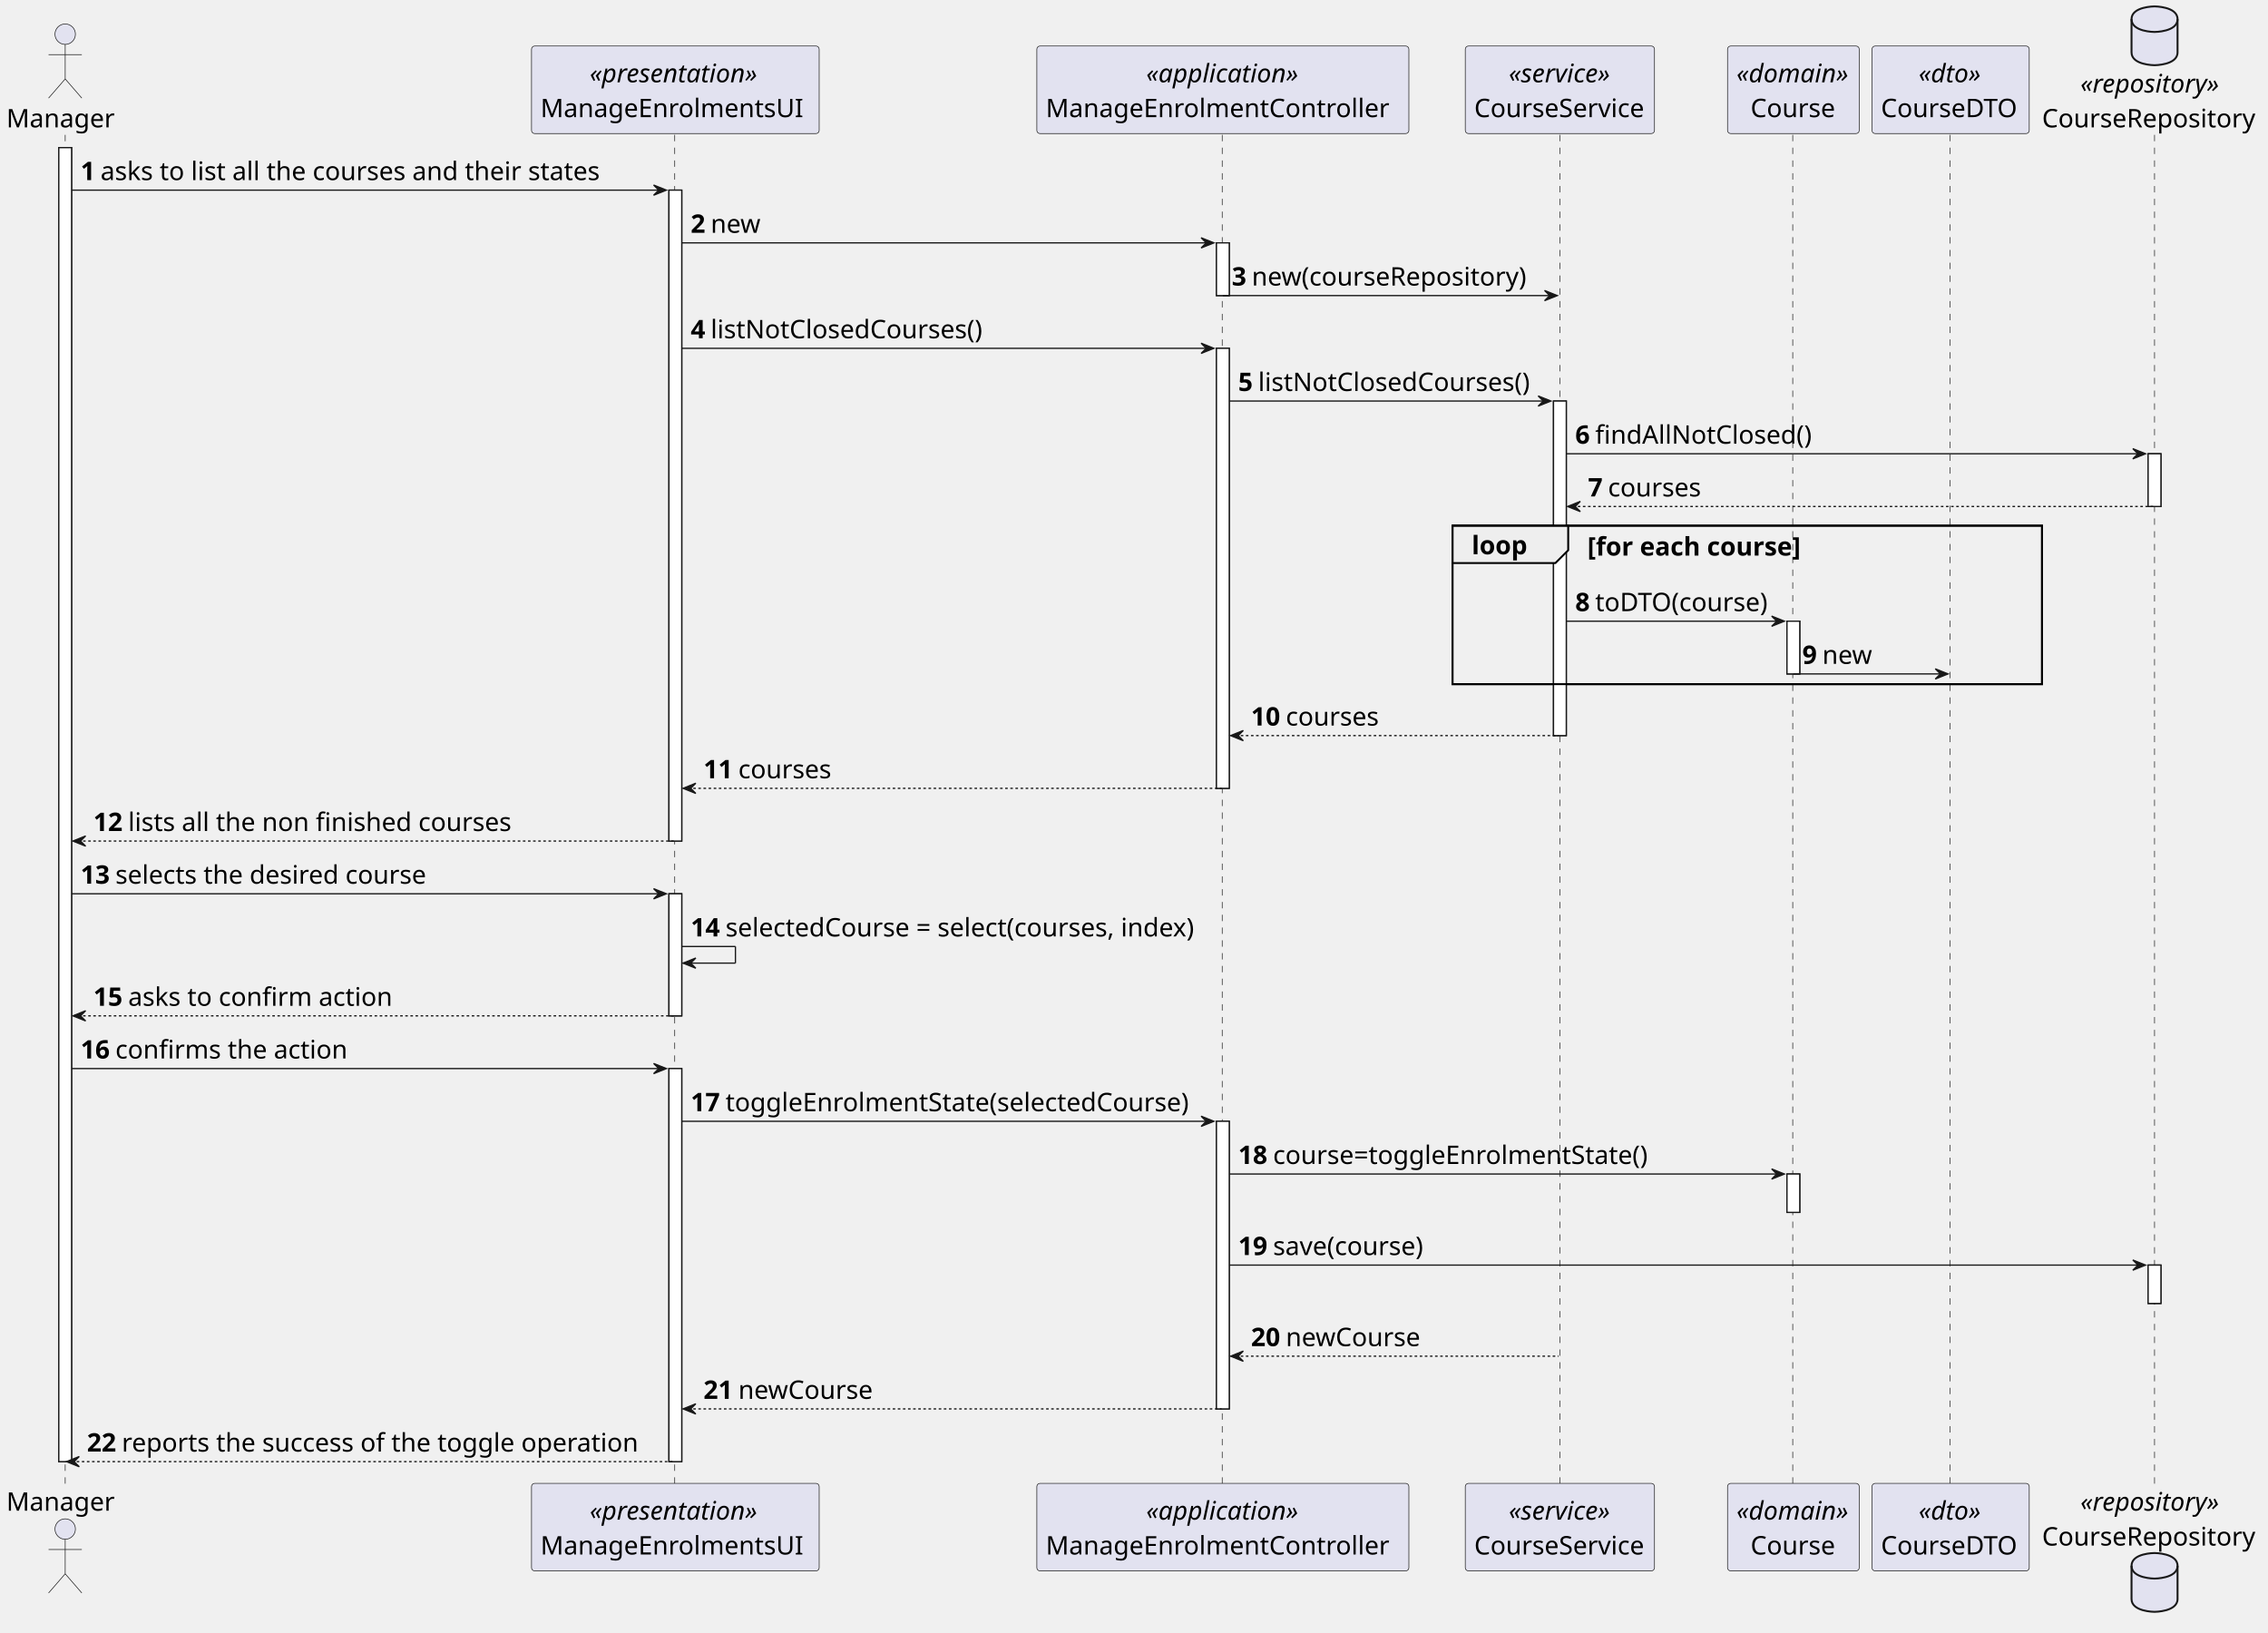
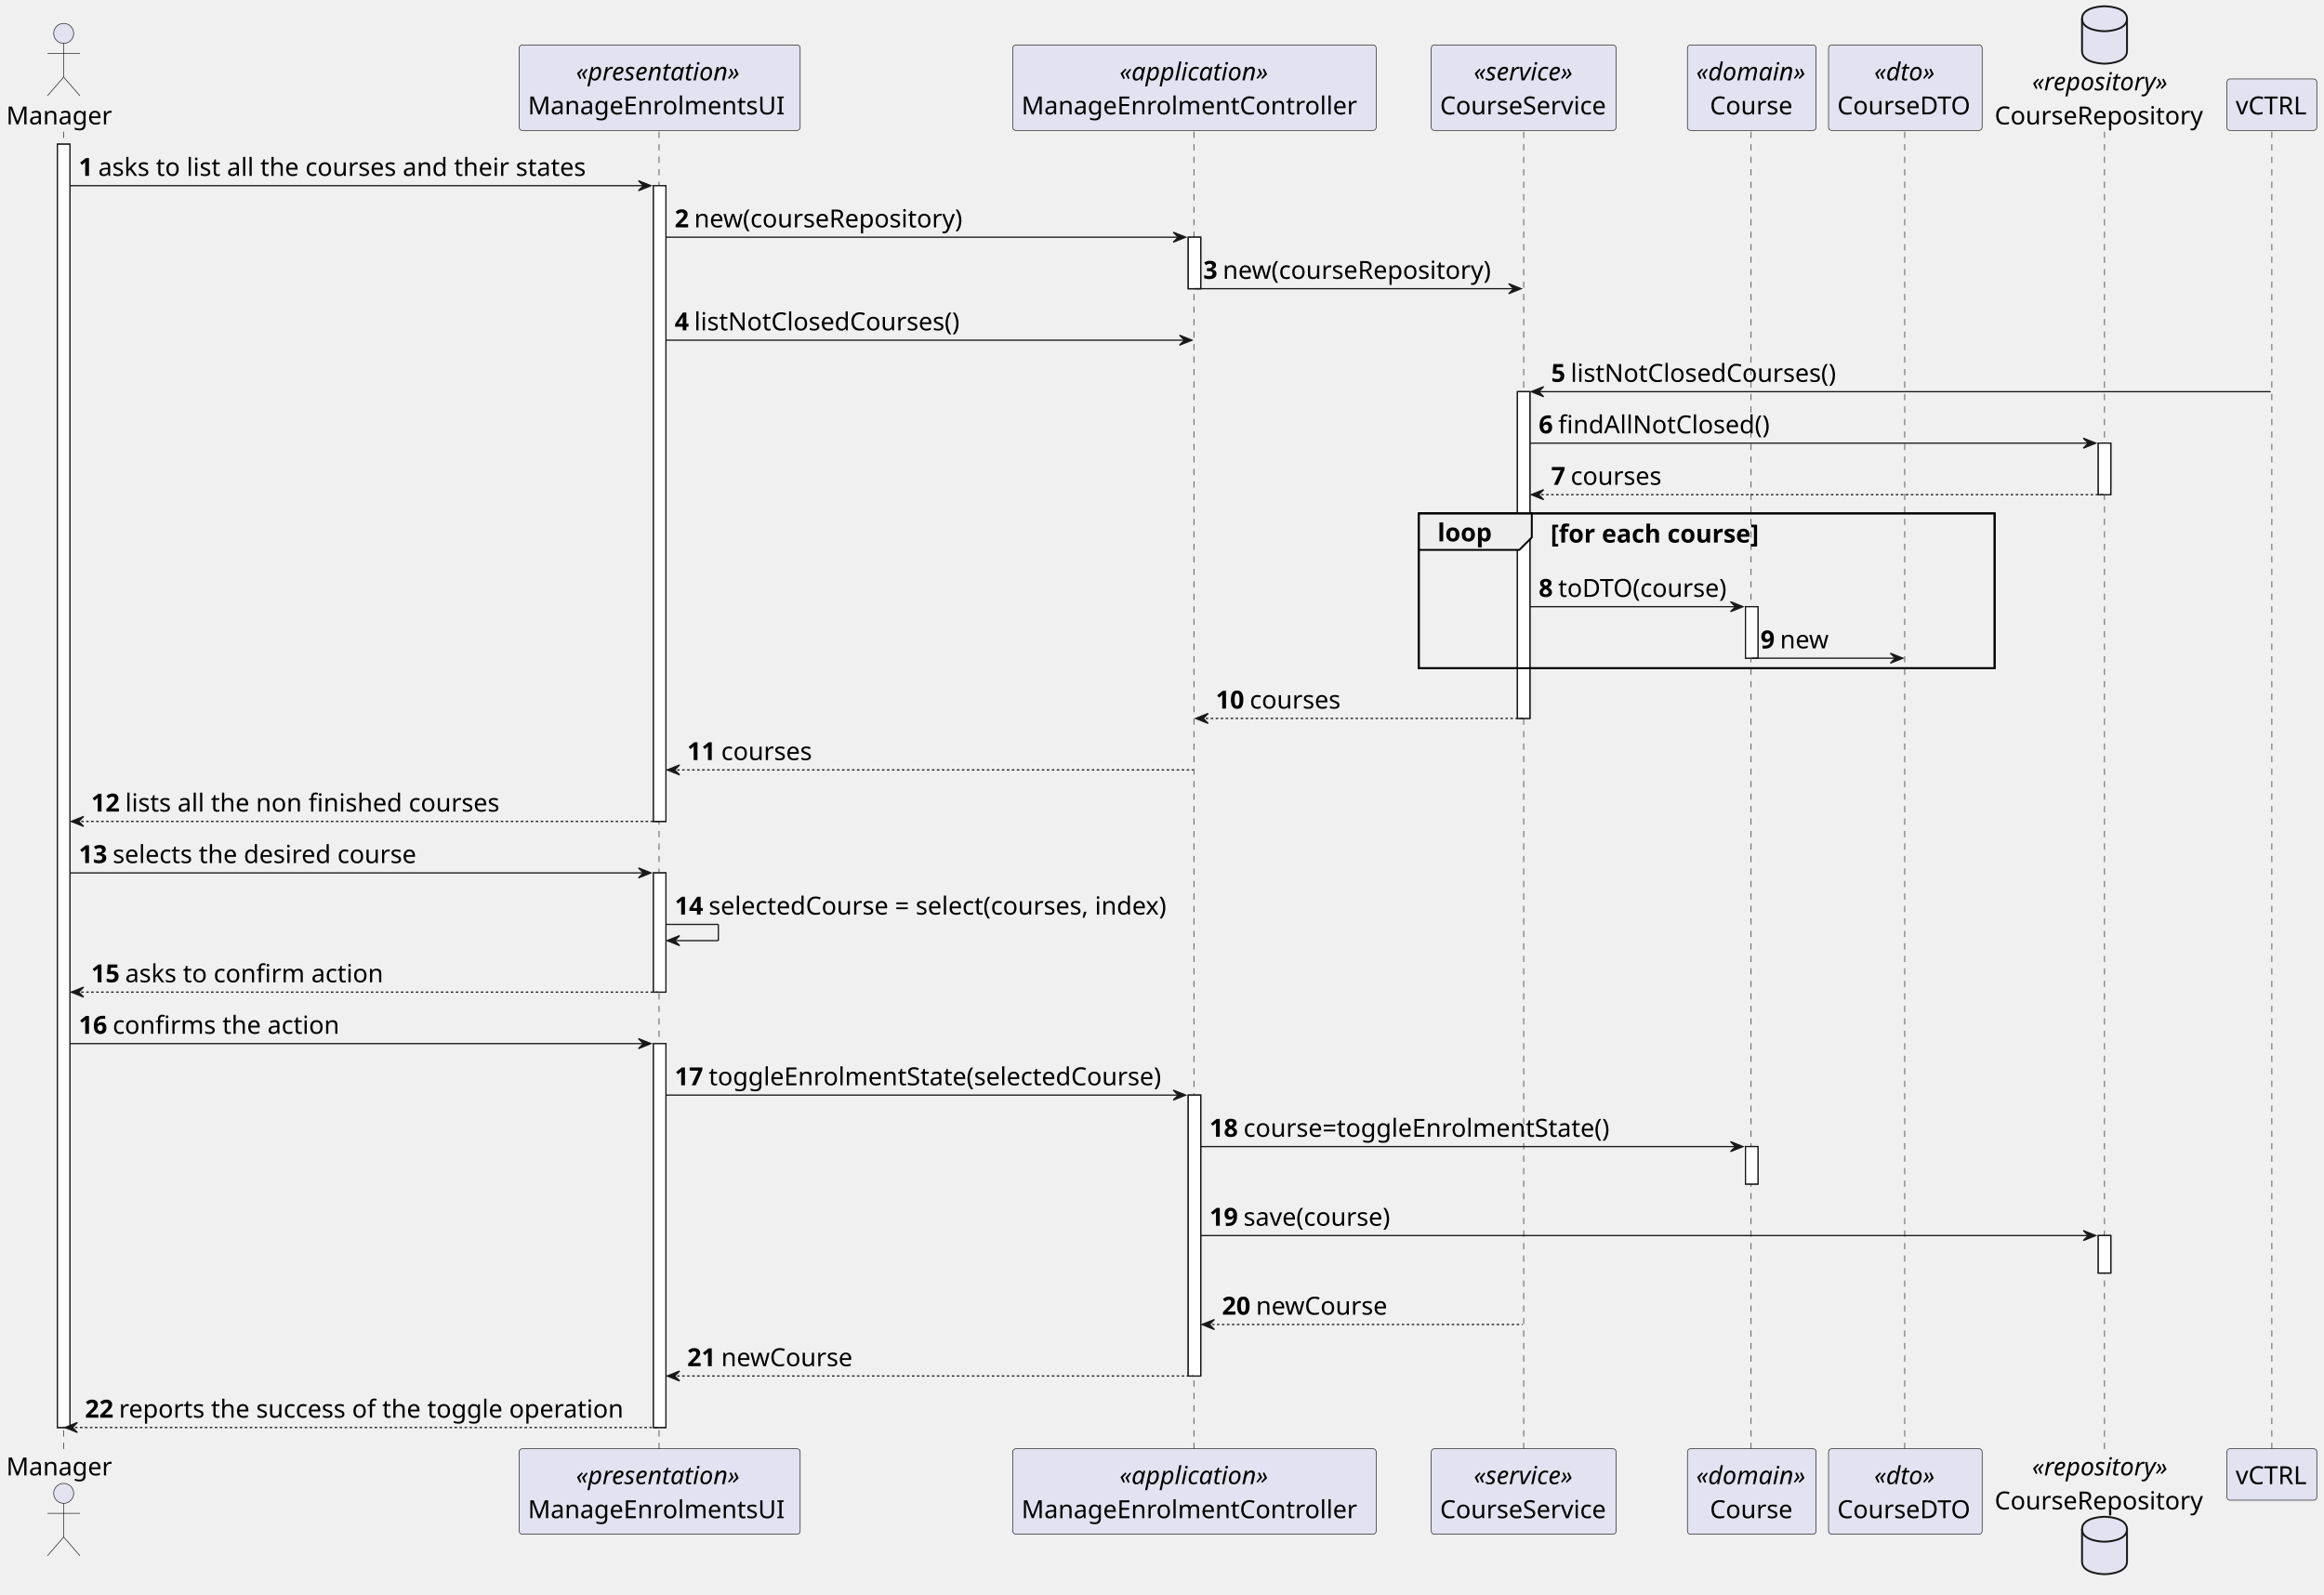
- <svg xmlns="http://www.w3.org/2000/svg" contentStyleType="text/css" height="1277px" preserveAspectRatio="none" style="width:1774px;height:1277px;background:#FFFFFF;" version="1.1" viewBox="0 0 1774 1277" width="1774px" zoomAndPan="magnify">
+ <svg xmlns="http://www.w3.org/2000/svg" contentStyleType="text/css" height="1277px" preserveAspectRatio="none" style="width:1861px;height:1277px;background:#FFFFFF;" version="1.1" viewBox="0 0 1861 1277" width="1861px" zoomAndPan="magnify">
  <defs />
  <g>
    <rect fill="#FFFFFF" height="1027.759" style="stroke:#181818;stroke-width:1.0;" width="10" x="46" y="115.48" />
    <rect fill="#FFFFFF" height="509.12" style="stroke:#181818;stroke-width:1.0;" width="10" x="523.25" y="148.72" />
    <rect fill="#FFFFFF" height="95.48" style="stroke:#181818;stroke-width:1.0;" width="10" x="523.25" y="699.08" />
    <rect fill="#FFFFFF" height="307.44" style="stroke:#181818;stroke-width:1.0;" width="10" x="523.25" y="835.799" />
    <rect fill="#FFFFFF" height="41.24" style="stroke:#181818;stroke-width:1.0;" width="10" x="951.5" y="189.96" />
-     <rect fill="#FFFFFF" height="344.16" style="stroke:#181818;stroke-width:1.0;" width="10" x="951.5" y="272.44" />
    <rect fill="#FFFFFF" height="224.96" style="stroke:#181818;stroke-width:1.0;" width="10" x="951.5" y="877.039" />
    <rect fill="#FFFFFF" height="261.68" style="stroke:#181818;stroke-width:1.0;" width="10" x="1215.125" y="313.68" />
    <rect fill="#FFFFFF" height="41.24" style="stroke:#181818;stroke-width:1.0;" width="10" x="1397.75" y="485.88" />
    <rect fill="#FFFFFF" height="30" style="stroke:#181818;stroke-width:1.0;" width="10" x="1397.75" y="918.279" />
    <rect fill="#FFFFFF" height="41.24" style="stroke:#181818;stroke-width:1.0;" width="10" x="1680.25" y="354.92" />
    <rect fill="#FFFFFF" height="30" style="stroke:#181818;stroke-width:1.0;" width="10" x="1680.25" y="989.519" />
    <rect fill="none" height="123.96" style="stroke:#000000;stroke-width:1.5;" width="461.125" x="1136.125" y="411.16" />
    <line style="stroke:#181818;stroke-width:0.5;stroke-dasharray:5.0,5.0;" x1="51" x2="51" y1="105.48" y2="1161.239" />
    <line style="stroke:#181818;stroke-width:0.5;stroke-dasharray:5.0,5.0;" x1="527.75" x2="527.75" y1="105.48" y2="1161.239" />
    <line style="stroke:#181818;stroke-width:0.5;stroke-dasharray:5.0,5.0;" x1="956" x2="956" y1="105.48" y2="1161.239" />
    <line style="stroke:#181818;stroke-width:0.5;stroke-dasharray:5.0,5.0;" x1="1220.125" x2="1220.125" y1="105.48" y2="1161.239" />
    <line style="stroke:#181818;stroke-width:0.5;stroke-dasharray:5.0,5.0;" x1="1402.25" x2="1402.25" y1="105.48" y2="1161.239" />
    <line style="stroke:#181818;stroke-width:0.5;stroke-dasharray:5.0,5.0;" x1="1525.25" x2="1525.25" y1="105.48" y2="1161.239" />
    <line style="stroke:#181818;stroke-width:0.5;stroke-dasharray:5.0,5.0;" x1="1685.25" x2="1685.25" y1="105.48" y2="1161.239" />
+     <line style="stroke:#181818;stroke-width:0.5;stroke-dasharray:5.0,5.0;" x1="1819.25" x2="1819.25" y1="105.48" y2="1161.239" />
    <text fill="#000000" font-family="sans-serif" font-size="20" lengthAdjust="spacing" textLength="86" x="5" y="99.62">Manager</text>
    <ellipse cx="51" cy="26.74" fill="#E2E2F0" rx="8" ry="8" style="stroke:#181818;stroke-width:0.5;" />
    <path d="M51,34.74 L51,61.74 M38,42.74 L64,42.74 M51,61.74 L38,76.74 M51,61.74 L64,76.74 " fill="none" style="stroke:#181818;stroke-width:0.5;" />
    <text fill="#000000" font-family="sans-serif" font-size="20" lengthAdjust="spacing" textLength="86" x="5" y="1181.619">Manager</text>
    <ellipse cx="51" cy="1195.979" fill="#E2E2F0" rx="8" ry="8" style="stroke:#181818;stroke-width:0.5;" />
    <path d="M51,1203.979 L51,1230.979 M38,1211.979 L64,1211.979 M51,1230.979 L38,1245.979 M51,1230.979 L64,1245.979 " fill="none" style="stroke:#181818;stroke-width:0.5;" />
    <rect fill="#E2E2F0" height="68.48" rx="2.5" ry="2.5" style="stroke:#181818;stroke-width:0.5;" width="225" x="415.75" y="36" />
    <text fill="#000000" font-family="sans-serif" font-size="20" font-style="italic" lengthAdjust="spacing" textLength="134" x="461.25" y="64.38">«presentation»</text>
    <text fill="#000000" font-family="sans-serif" font-size="20" lengthAdjust="spacing" textLength="211" x="422.75" y="91.62">ManageEnrolmentsUI</text>
    <rect fill="#E2E2F0" height="68.48" rx="2.5" ry="2.5" style="stroke:#181818;stroke-width:0.5;" width="225" x="415.75" y="1160.239" />
    <text fill="#000000" font-family="sans-serif" font-size="20" font-style="italic" lengthAdjust="spacing" textLength="134" x="461.25" y="1188.619">«presentation»</text>
    <text fill="#000000" font-family="sans-serif" font-size="20" lengthAdjust="spacing" textLength="211" x="422.75" y="1215.859">ManageEnrolmentsUI</text>
    <rect fill="#E2E2F0" height="68.48" rx="2.5" ry="2.5" style="stroke:#181818;stroke-width:0.5;" width="291" x="811" y="36" />
    <text fill="#000000" font-family="sans-serif" font-size="20" font-style="italic" lengthAdjust="spacing" textLength="120" x="896.5" y="64.38">«application»</text>
    <text fill="#000000" font-family="sans-serif" font-size="20" lengthAdjust="spacing" textLength="277" x="818" y="91.62">ManageEnrolmentController</text>
    <rect fill="#E2E2F0" height="68.48" rx="2.5" ry="2.5" style="stroke:#181818;stroke-width:0.5;" width="291" x="811" y="1160.239" />
    <text fill="#000000" font-family="sans-serif" font-size="20" font-style="italic" lengthAdjust="spacing" textLength="120" x="896.5" y="1188.619">«application»</text>
    <text fill="#000000" font-family="sans-serif" font-size="20" lengthAdjust="spacing" textLength="277" x="818" y="1215.859">ManageEnrolmentController</text>
    <rect fill="#E2E2F0" height="68.48" rx="2.5" ry="2.5" style="stroke:#181818;stroke-width:0.5;" width="148" x="1146.125" y="36" />
    <text fill="#000000" font-family="sans-serif" font-size="20" font-style="italic" lengthAdjust="spacing" textLength="80" x="1180.125" y="64.38">«service»</text>
    <text fill="#000000" font-family="sans-serif" font-size="20" lengthAdjust="spacing" textLength="134" x="1153.125" y="91.62">CourseService</text>
    <rect fill="#E2E2F0" height="68.48" rx="2.5" ry="2.5" style="stroke:#181818;stroke-width:0.5;" width="148" x="1146.125" y="1160.239" />
    <text fill="#000000" font-family="sans-serif" font-size="20" font-style="italic" lengthAdjust="spacing" textLength="80" x="1180.125" y="1188.619">«service»</text>
    <text fill="#000000" font-family="sans-serif" font-size="20" lengthAdjust="spacing" textLength="134" x="1153.125" y="1215.859">CourseService</text>
    <rect fill="#E2E2F0" height="68.48" rx="2.5" ry="2.5" style="stroke:#181818;stroke-width:0.5;" width="103" x="1351.25" y="36" />
    <text fill="#000000" font-family="sans-serif" font-size="20" font-style="italic" lengthAdjust="spacing" textLength="89" x="1358.25" y="64.38">«domain»</text>
    <text fill="#000000" font-family="sans-serif" font-size="20" lengthAdjust="spacing" textLength="67" x="1369.25" y="91.62">Course</text>
    <rect fill="#E2E2F0" height="68.48" rx="2.5" ry="2.5" style="stroke:#181818;stroke-width:0.5;" width="103" x="1351.25" y="1160.239" />
    <text fill="#000000" font-family="sans-serif" font-size="20" font-style="italic" lengthAdjust="spacing" textLength="89" x="1358.25" y="1188.619">«domain»</text>
    <text fill="#000000" font-family="sans-serif" font-size="20" lengthAdjust="spacing" textLength="67" x="1369.25" y="1215.859">Course</text>
    <rect fill="#E2E2F0" height="68.48" rx="2.5" ry="2.5" style="stroke:#181818;stroke-width:0.5;" width="123" x="1464.25" y="36" />
    <text fill="#000000" font-family="sans-serif" font-size="20" font-style="italic" lengthAdjust="spacing" textLength="50" x="1500.75" y="64.38">«dto»</text>
    <text fill="#000000" font-family="sans-serif" font-size="20" lengthAdjust="spacing" textLength="109" x="1471.25" y="91.62">CourseDTO</text>
    <rect fill="#E2E2F0" height="68.48" rx="2.5" ry="2.5" style="stroke:#181818;stroke-width:0.5;" width="123" x="1464.25" y="1160.239" />
    <text fill="#000000" font-family="sans-serif" font-size="20" font-style="italic" lengthAdjust="spacing" textLength="50" x="1500.75" y="1188.619">«dto»</text>
    <text fill="#000000" font-family="sans-serif" font-size="20" lengthAdjust="spacing" textLength="109" x="1471.25" y="1215.859">CourseDTO</text>
    <text fill="#000000" font-family="sans-serif" font-size="20" font-style="italic" lengthAdjust="spacing" textLength="110" x="1627.25" y="72.38">«repository»</text>
    <text fill="#000000" font-family="sans-serif" font-size="20" lengthAdjust="spacing" textLength="170" x="1597.25" y="99.62">CourseRepository</text>
    <path d="M1667.25,15 C1667.25,5 1685.25,5 1685.25,5 C1685.25,5 1703.25,5 1703.25,15 L1703.25,41 C1703.25,51 1685.25,51 1685.25,51 C1685.25,51 1667.25,51 1667.25,41 L1667.25,15 " fill="#E2E2F0" style="stroke:#181818;stroke-width:1.5;" />
    <path d="M1667.25,15 C1667.25,25 1685.25,25 1685.25,25 C1685.25,25 1703.25,25 1703.25,15 " fill="none" style="stroke:#181818;stroke-width:1.5;" />
    <text fill="#000000" font-family="sans-serif" font-size="20" font-style="italic" lengthAdjust="spacing" textLength="110" x="1627.25" y="1181.619">«repository»</text>
    <text fill="#000000" font-family="sans-serif" font-size="20" lengthAdjust="spacing" textLength="170" x="1597.25" y="1208.859">CourseRepository</text>
    <path d="M1667.25,1224.719 C1667.25,1214.719 1685.25,1214.719 1685.25,1214.719 C1685.25,1214.719 1703.25,1214.719 1703.25,1224.719 L1703.25,1250.719 C1703.25,1260.719 1685.25,1260.719 1685.25,1260.719 C1685.25,1260.719 1667.25,1260.719 1667.25,1250.719 L1667.25,1224.719 " fill="#E2E2F0" style="stroke:#181818;stroke-width:1.5;" />
    <path d="M1667.25,1224.719 C1667.25,1234.719 1685.25,1234.719 1685.25,1234.719 C1685.25,1234.719 1703.25,1234.719 1703.25,1224.719 " fill="none" style="stroke:#181818;stroke-width:1.5;" />
+     <rect fill="#E2E2F0" height="41.24" rx="2.5" ry="2.5" style="stroke:#181818;stroke-width:0.5;" width="72" x="1783.25" y="63.24" />
+     <text fill="#000000" font-family="sans-serif" font-size="20" lengthAdjust="spacing" textLength="58" x="1790.25" y="91.62">vCTRL</text>
+     <rect fill="#E2E2F0" height="41.24" rx="2.5" ry="2.5" style="stroke:#181818;stroke-width:0.5;" width="72" x="1783.25" y="1160.239" />
+     <text fill="#000000" font-family="sans-serif" font-size="20" lengthAdjust="spacing" textLength="58" x="1790.25" y="1188.619">vCTRL</text>
    <rect fill="#FFFFFF" height="1027.759" style="stroke:#181818;stroke-width:1.0;" width="10" x="46" y="115.48" />
    <rect fill="#FFFFFF" height="509.12" style="stroke:#181818;stroke-width:1.0;" width="10" x="523.25" y="148.72" />
    <rect fill="#FFFFFF" height="95.48" style="stroke:#181818;stroke-width:1.0;" width="10" x="523.25" y="699.08" />
    <rect fill="#FFFFFF" height="307.44" style="stroke:#181818;stroke-width:1.0;" width="10" x="523.25" y="835.799" />
    <rect fill="#FFFFFF" height="41.24" style="stroke:#181818;stroke-width:1.0;" width="10" x="951.5" y="189.96" />
-     <rect fill="#FFFFFF" height="344.16" style="stroke:#181818;stroke-width:1.0;" width="10" x="951.5" y="272.44" />
    <rect fill="#FFFFFF" height="224.96" style="stroke:#181818;stroke-width:1.0;" width="10" x="951.5" y="877.039" />
    <rect fill="#FFFFFF" height="261.68" style="stroke:#181818;stroke-width:1.0;" width="10" x="1215.125" y="313.68" />
    <rect fill="#FFFFFF" height="41.24" style="stroke:#181818;stroke-width:1.0;" width="10" x="1397.75" y="485.88" />
    <rect fill="#FFFFFF" height="30" style="stroke:#181818;stroke-width:1.0;" width="10" x="1397.75" y="918.279" />
    <rect fill="#FFFFFF" height="41.24" style="stroke:#181818;stroke-width:1.0;" width="10" x="1680.25" y="354.92" />
    <rect fill="#FFFFFF" height="30" style="stroke:#181818;stroke-width:1.0;" width="10" x="1680.25" y="989.519" />
    <polygon fill="#181818" points="511.25,144.72,521.25,148.72,511.25,152.72,515.25,148.72" style="stroke:#181818;stroke-width:1.0;" />
    <line style="stroke:#181818;stroke-width:1.0;" x1="56" x2="517.25" y1="148.72" y2="148.72" />
    <text fill="#000000" font-family="sans-serif" font-size="20" font-weight="bold" lengthAdjust="spacing" textLength="11.625" x="63" y="140.86">1</text>
    <text fill="#000000" font-family="sans-serif" font-size="20" lengthAdjust="spacing" textLength="403" x="78.625" y="140.86">asks to list all the courses and their states</text>
    <polygon fill="#181818" points="939.5,185.96,949.5,189.96,939.5,193.96,943.5,189.96" style="stroke:#181818;stroke-width:1.0;" />
    <line style="stroke:#181818;stroke-width:1.0;" x1="533.25" x2="945.5" y1="189.96" y2="189.96" />
    <text fill="#000000" font-family="sans-serif" font-size="20" font-weight="bold" lengthAdjust="spacing" textLength="11.625" x="540.25" y="182.1">2</text>
-     <text fill="#000000" font-family="sans-serif" font-size="20" lengthAdjust="spacing" textLength="40" x="555.875" y="182.1">new</text>
+     <text fill="#000000" font-family="sans-serif" font-size="20" lengthAdjust="spacing" textLength="219" x="555.875" y="182.1">new(courseRepository)</text>
    <polygon fill="#181818" points="1208.125,227.2,1218.125,231.2,1208.125,235.2,1212.125,231.2" style="stroke:#181818;stroke-width:1.0;" />
    <line style="stroke:#181818;stroke-width:1.0;" x1="956.5" x2="1214.125" y1="231.2" y2="231.2" />
    <text fill="#000000" font-family="sans-serif" font-size="20" font-weight="bold" lengthAdjust="spacing" textLength="11.625" x="963.5" y="223.34">3</text>
    <text fill="#000000" font-family="sans-serif" font-size="20" lengthAdjust="spacing" textLength="219" x="979.125" y="223.34">new(courseRepository)</text>
-     <polygon fill="#181818" points="939.5,268.44,949.5,272.44,939.5,276.44,943.5,272.44" style="stroke:#181818;stroke-width:1.0;" />
-     <line style="stroke:#181818;stroke-width:1.0;" x1="533.25" x2="945.5" y1="272.44" y2="272.44" />
+     <polygon fill="#181818" points="944.5,268.44,954.5,272.44,944.5,276.44,948.5,272.44" style="stroke:#181818;stroke-width:1.0;" />
+     <line style="stroke:#181818;stroke-width:1.0;" x1="533.25" x2="950.5" y1="272.44" y2="272.44" />
    <text fill="#000000" font-family="sans-serif" font-size="20" font-weight="bold" lengthAdjust="spacing" textLength="11.625" x="540.25" y="264.58">4</text>
    <text fill="#000000" font-family="sans-serif" font-size="20" lengthAdjust="spacing" textLength="219" x="555.875" y="264.58">listNotClosedCourses()</text>
-     <polygon fill="#181818" points="1203.125,309.68,1213.125,313.68,1203.125,317.68,1207.125,313.68" style="stroke:#181818;stroke-width:1.0;" />
-     <line style="stroke:#181818;stroke-width:1.0;" x1="961.5" x2="1209.125" y1="313.68" y2="313.68" />
-     <text fill="#000000" font-family="sans-serif" font-size="20" font-weight="bold" lengthAdjust="spacing" textLength="11.625" x="968.5" y="305.82">5</text>
-     <text fill="#000000" font-family="sans-serif" font-size="20" lengthAdjust="spacing" textLength="219" x="984.125" y="305.82">listNotClosedCourses()</text>
+     <polygon fill="#181818" points="1236.125,309.68,1226.125,313.68,1236.125,317.68,1232.125,313.68" style="stroke:#181818;stroke-width:1.0;" />
+     <line style="stroke:#181818;stroke-width:1.0;" x1="1230.125" x2="1818.25" y1="313.68" y2="313.68" />
+     <text fill="#000000" font-family="sans-serif" font-size="20" font-weight="bold" lengthAdjust="spacing" textLength="11.625" x="1242.125" y="305.82">5</text>
+     <text fill="#000000" font-family="sans-serif" font-size="20" lengthAdjust="spacing" textLength="219" x="1257.75" y="305.82">listNotClosedCourses()</text>
    <polygon fill="#181818" points="1668.25,350.92,1678.25,354.92,1668.25,358.92,1672.25,354.92" style="stroke:#181818;stroke-width:1.0;" />
    <line style="stroke:#181818;stroke-width:1.0;" x1="1225.125" x2="1674.25" y1="354.92" y2="354.92" />
    <text fill="#000000" font-family="sans-serif" font-size="20" font-weight="bold" lengthAdjust="spacing" textLength="11.625" x="1232.125" y="347.06">6</text>
    <text fill="#000000" font-family="sans-serif" font-size="20" lengthAdjust="spacing" textLength="177" x="1247.75" y="347.06">findAllNotClosed()</text>
    <polygon fill="#181818" points="1236.125,392.16,1226.125,396.16,1236.125,400.16,1232.125,396.16" style="stroke:#181818;stroke-width:1.0;" />
    <line style="stroke:#181818;stroke-width:1.0;stroke-dasharray:2.0,2.0;" x1="1230.125" x2="1684.25" y1="396.16" y2="396.16" />
    <text fill="#000000" font-family="sans-serif" font-size="20" font-weight="bold" lengthAdjust="spacing" textLength="11.625" x="1242.125" y="388.3">7</text>
    <text fill="#000000" font-family="sans-serif" font-size="20" lengthAdjust="spacing" textLength="74" x="1257.75" y="388.3">courses</text>
    <path d="M1136.125,411.16 L1226.625,411.16 L1226.625,430.4 L1216.625,440.4 L1136.125,440.4 L1136.125,411.16 " fill="#EEEEEE" style="stroke:#000000;stroke-width:1.5;" />
    <rect fill="none" height="123.96" style="stroke:#000000;stroke-width:1.5;" width="461.125" x="1136.125" y="411.16" />
    <text fill="#000000" font-family="sans-serif" font-size="20" font-weight="bold" lengthAdjust="spacing" textLength="45.5" x="1151.125" y="433.54">loop</text>
    <text fill="#000000" font-family="sans-serif" font-size="20" font-weight="bold" lengthAdjust="spacing" textLength="169.375" x="1241.625" y="434.54">[for each course]</text>
    <polygon fill="#181818" points="1385.75,481.88,1395.75,485.88,1385.75,489.88,1389.75,485.88" style="stroke:#181818;stroke-width:1.0;" />
    <line style="stroke:#181818;stroke-width:1.0;" x1="1225.125" x2="1391.75" y1="485.88" y2="485.88" />
    <text fill="#000000" font-family="sans-serif" font-size="20" font-weight="bold" lengthAdjust="spacing" textLength="11.625" x="1232.125" y="478.02">8</text>
    <text fill="#000000" font-family="sans-serif" font-size="20" lengthAdjust="spacing" textLength="138" x="1247.75" y="478.02">toDTO(course)</text>
    <polygon fill="#181818" points="1513.75,523.12,1523.75,527.12,1513.75,531.12,1517.75,527.12" style="stroke:#181818;stroke-width:1.0;" />
    <line style="stroke:#181818;stroke-width:1.0;" x1="1402.75" x2="1519.75" y1="527.12" y2="527.12" />
    <text fill="#000000" font-family="sans-serif" font-size="20" font-weight="bold" lengthAdjust="spacing" textLength="11.625" x="1409.75" y="519.26">9</text>
    <text fill="#000000" font-family="sans-serif" font-size="20" lengthAdjust="spacing" textLength="40" x="1425.375" y="519.26">new</text>
-     <polygon fill="#181818" points="972.5,571.36,962.5,575.36,972.5,579.36,968.5,575.36" style="stroke:#181818;stroke-width:1.0;" />
-     <line style="stroke:#181818;stroke-width:1.0;stroke-dasharray:2.0,2.0;" x1="966.5" x2="1219.125" y1="575.36" y2="575.36" />
-     <text fill="#000000" font-family="sans-serif" font-size="20" font-weight="bold" lengthAdjust="spacing" textLength="23.25" x="978.5" y="567.5">10</text>
-     <text fill="#000000" font-family="sans-serif" font-size="20" lengthAdjust="spacing" textLength="74" x="1005.75" y="567.5">courses</text>
+     <polygon fill="#181818" points="967.5,571.36,957.5,575.36,967.5,579.36,963.5,575.36" style="stroke:#181818;stroke-width:1.0;" />
+     <line style="stroke:#181818;stroke-width:1.0;stroke-dasharray:2.0,2.0;" x1="961.5" x2="1219.125" y1="575.36" y2="575.36" />
+     <text fill="#000000" font-family="sans-serif" font-size="20" font-weight="bold" lengthAdjust="spacing" textLength="23.25" x="973.5" y="567.5">10</text>
+     <text fill="#000000" font-family="sans-serif" font-size="20" lengthAdjust="spacing" textLength="74" x="1000.75" y="567.5">courses</text>
    <polygon fill="#181818" points="544.25,612.6,534.25,616.6,544.25,620.6,540.25,616.6" style="stroke:#181818;stroke-width:1.0;" />
    <line style="stroke:#181818;stroke-width:1.0;stroke-dasharray:2.0,2.0;" x1="538.25" x2="955.5" y1="616.6" y2="616.6" />
    <text fill="#000000" font-family="sans-serif" font-size="20" font-weight="bold" lengthAdjust="spacing" textLength="23.25" x="550.25" y="608.74">11</text>
    <text fill="#000000" font-family="sans-serif" font-size="20" lengthAdjust="spacing" textLength="74" x="577.5" y="608.74">courses</text>
    <polygon fill="#181818" points="67,653.84,57,657.84,67,661.84,63,657.84" style="stroke:#181818;stroke-width:1.0;" />
    <line style="stroke:#181818;stroke-width:1.0;stroke-dasharray:2.0,2.0;" x1="61" x2="527.25" y1="657.84" y2="657.84" />
    <text fill="#000000" font-family="sans-serif" font-size="20" font-weight="bold" lengthAdjust="spacing" textLength="23.25" x="73" y="649.98">12</text>
    <text fill="#000000" font-family="sans-serif" font-size="20" lengthAdjust="spacing" textLength="312" x="100.25" y="649.98">lists all the non finished courses</text>
    <polygon fill="#181818" points="511.25,695.08,521.25,699.08,511.25,703.08,515.25,699.08" style="stroke:#181818;stroke-width:1.0;" />
    <line style="stroke:#181818;stroke-width:1.0;" x1="56" x2="517.25" y1="699.08" y2="699.08" />
    <text fill="#000000" font-family="sans-serif" font-size="20" font-weight="bold" lengthAdjust="spacing" textLength="23.25" x="63" y="691.22">13</text>
    <text fill="#000000" font-family="sans-serif" font-size="20" lengthAdjust="spacing" textLength="249" x="90.25" y="691.22">selects the desired course</text>
    <line style="stroke:#181818;stroke-width:1.0;" x1="533.25" x2="575.25" y1="740.319" y2="740.319" />
    <line style="stroke:#181818;stroke-width:1.0;" x1="575.25" x2="575.25" y1="740.319" y2="753.319" />
    <line style="stroke:#181818;stroke-width:1.0;" x1="534.25" x2="575.25" y1="753.319" y2="753.319" />
    <polygon fill="#181818" points="544.25,749.319,534.25,753.319,544.25,757.319,540.25,753.319" style="stroke:#181818;stroke-width:1.0;" />
    <text fill="#000000" font-family="sans-serif" font-size="20" font-weight="bold" lengthAdjust="spacing" textLength="23.25" x="540.25" y="732.46">14</text>
    <text fill="#000000" font-family="sans-serif" font-size="20" lengthAdjust="spacing" textLength="372" x="567.5" y="732.46">selectedCourse = select(courses, index)</text>
    <polygon fill="#181818" points="67,790.559,57,794.559,67,798.559,63,794.559" style="stroke:#181818;stroke-width:1.0;" />
    <line style="stroke:#181818;stroke-width:1.0;stroke-dasharray:2.0,2.0;" x1="61" x2="527.25" y1="794.559" y2="794.559" />
    <text fill="#000000" font-family="sans-serif" font-size="20" font-weight="bold" lengthAdjust="spacing" textLength="23.25" x="73" y="786.699">15</text>
    <text fill="#000000" font-family="sans-serif" font-size="20" lengthAdjust="spacing" textLength="212" x="100.25" y="786.699">asks to confirm action</text>
    <polygon fill="#181818" points="511.25,831.799,521.25,835.799,511.25,839.799,515.25,835.799" style="stroke:#181818;stroke-width:1.0;" />
    <line style="stroke:#181818;stroke-width:1.0;" x1="56" x2="517.25" y1="835.799" y2="835.799" />
    <text fill="#000000" font-family="sans-serif" font-size="20" font-weight="bold" lengthAdjust="spacing" textLength="23.25" x="63" y="827.939">16</text>
    <text fill="#000000" font-family="sans-serif" font-size="20" lengthAdjust="spacing" textLength="187" x="90.25" y="827.939">confirms the action</text>
    <polygon fill="#181818" points="939.5,873.039,949.5,877.039,939.5,881.039,943.5,877.039" style="stroke:#181818;stroke-width:1.0;" />
    <line style="stroke:#181818;stroke-width:1.0;" x1="533.25" x2="945.5" y1="877.039" y2="877.039" />
    <text fill="#000000" font-family="sans-serif" font-size="20" font-weight="bold" lengthAdjust="spacing" textLength="23.25" x="540.25" y="869.179">17</text>
    <text fill="#000000" font-family="sans-serif" font-size="20" lengthAdjust="spacing" textLength="372" x="567.5" y="869.179">toggleEnrolmentState(selectedCourse)</text>
    <polygon fill="#181818" points="1385.75,914.279,1395.75,918.279,1385.75,922.279,1389.75,918.279" style="stroke:#181818;stroke-width:1.0;" />
    <line style="stroke:#181818;stroke-width:1.0;" x1="961.5" x2="1391.75" y1="918.279" y2="918.279" />
    <text fill="#000000" font-family="sans-serif" font-size="20" font-weight="bold" lengthAdjust="spacing" textLength="23.25" x="968.5" y="910.419">18</text>
    <text fill="#000000" font-family="sans-serif" font-size="20" lengthAdjust="spacing" textLength="301" x="995.75" y="910.419">course=toggleEnrolmentState()</text>
    <polygon fill="#181818" points="1668.25,985.519,1678.25,989.519,1668.25,993.519,1672.25,989.519" style="stroke:#181818;stroke-width:1.0;" />
    <line style="stroke:#181818;stroke-width:1.0;" x1="961.5" x2="1674.25" y1="989.519" y2="989.519" />
    <text fill="#000000" font-family="sans-serif" font-size="20" font-weight="bold" lengthAdjust="spacing" textLength="23.25" x="968.5" y="981.659">19</text>
    <text fill="#000000" font-family="sans-serif" font-size="20" lengthAdjust="spacing" textLength="118" x="995.75" y="981.659">save(course)</text>
    <polygon fill="#181818" points="972.5,1056.759,962.5,1060.759,972.5,1064.759,968.5,1060.759" style="stroke:#181818;stroke-width:1.0;" />
    <line style="stroke:#181818;stroke-width:1.0;stroke-dasharray:2.0,2.0;" x1="966.5" x2="1219.125" y1="1060.759" y2="1060.759" />
    <text fill="#000000" font-family="sans-serif" font-size="20" font-weight="bold" lengthAdjust="spacing" textLength="23.25" x="978.5" y="1052.899">20</text>
    <text fill="#000000" font-family="sans-serif" font-size="20" lengthAdjust="spacing" textLength="107" x="1005.75" y="1052.899">newCourse</text>
    <polygon fill="#181818" points="544.25,1097.999,534.25,1101.999,544.25,1105.999,540.25,1101.999" style="stroke:#181818;stroke-width:1.0;" />
    <line style="stroke:#181818;stroke-width:1.0;stroke-dasharray:2.0,2.0;" x1="538.25" x2="955.5" y1="1101.999" y2="1101.999" />
    <text fill="#000000" font-family="sans-serif" font-size="20" font-weight="bold" lengthAdjust="spacing" textLength="23.25" x="550.25" y="1094.139">21</text>
    <text fill="#000000" font-family="sans-serif" font-size="20" lengthAdjust="spacing" textLength="107" x="577.5" y="1094.139">newCourse</text>
    <polygon fill="#181818" points="62,1139.239,52,1143.239,62,1147.239,58,1143.239" style="stroke:#181818;stroke-width:1.0;" />
    <line style="stroke:#181818;stroke-width:1.0;stroke-dasharray:2.0,2.0;" x1="56" x2="527.25" y1="1143.239" y2="1143.239" />
    <text fill="#000000" font-family="sans-serif" font-size="20" font-weight="bold" lengthAdjust="spacing" textLength="23.25" x="68" y="1135.379">22</text>
    <text fill="#000000" font-family="sans-serif" font-size="20" lengthAdjust="spacing" textLength="416" x="95.25" y="1135.379">reports the success of the toggle operation</text>
  </g>
</svg>
